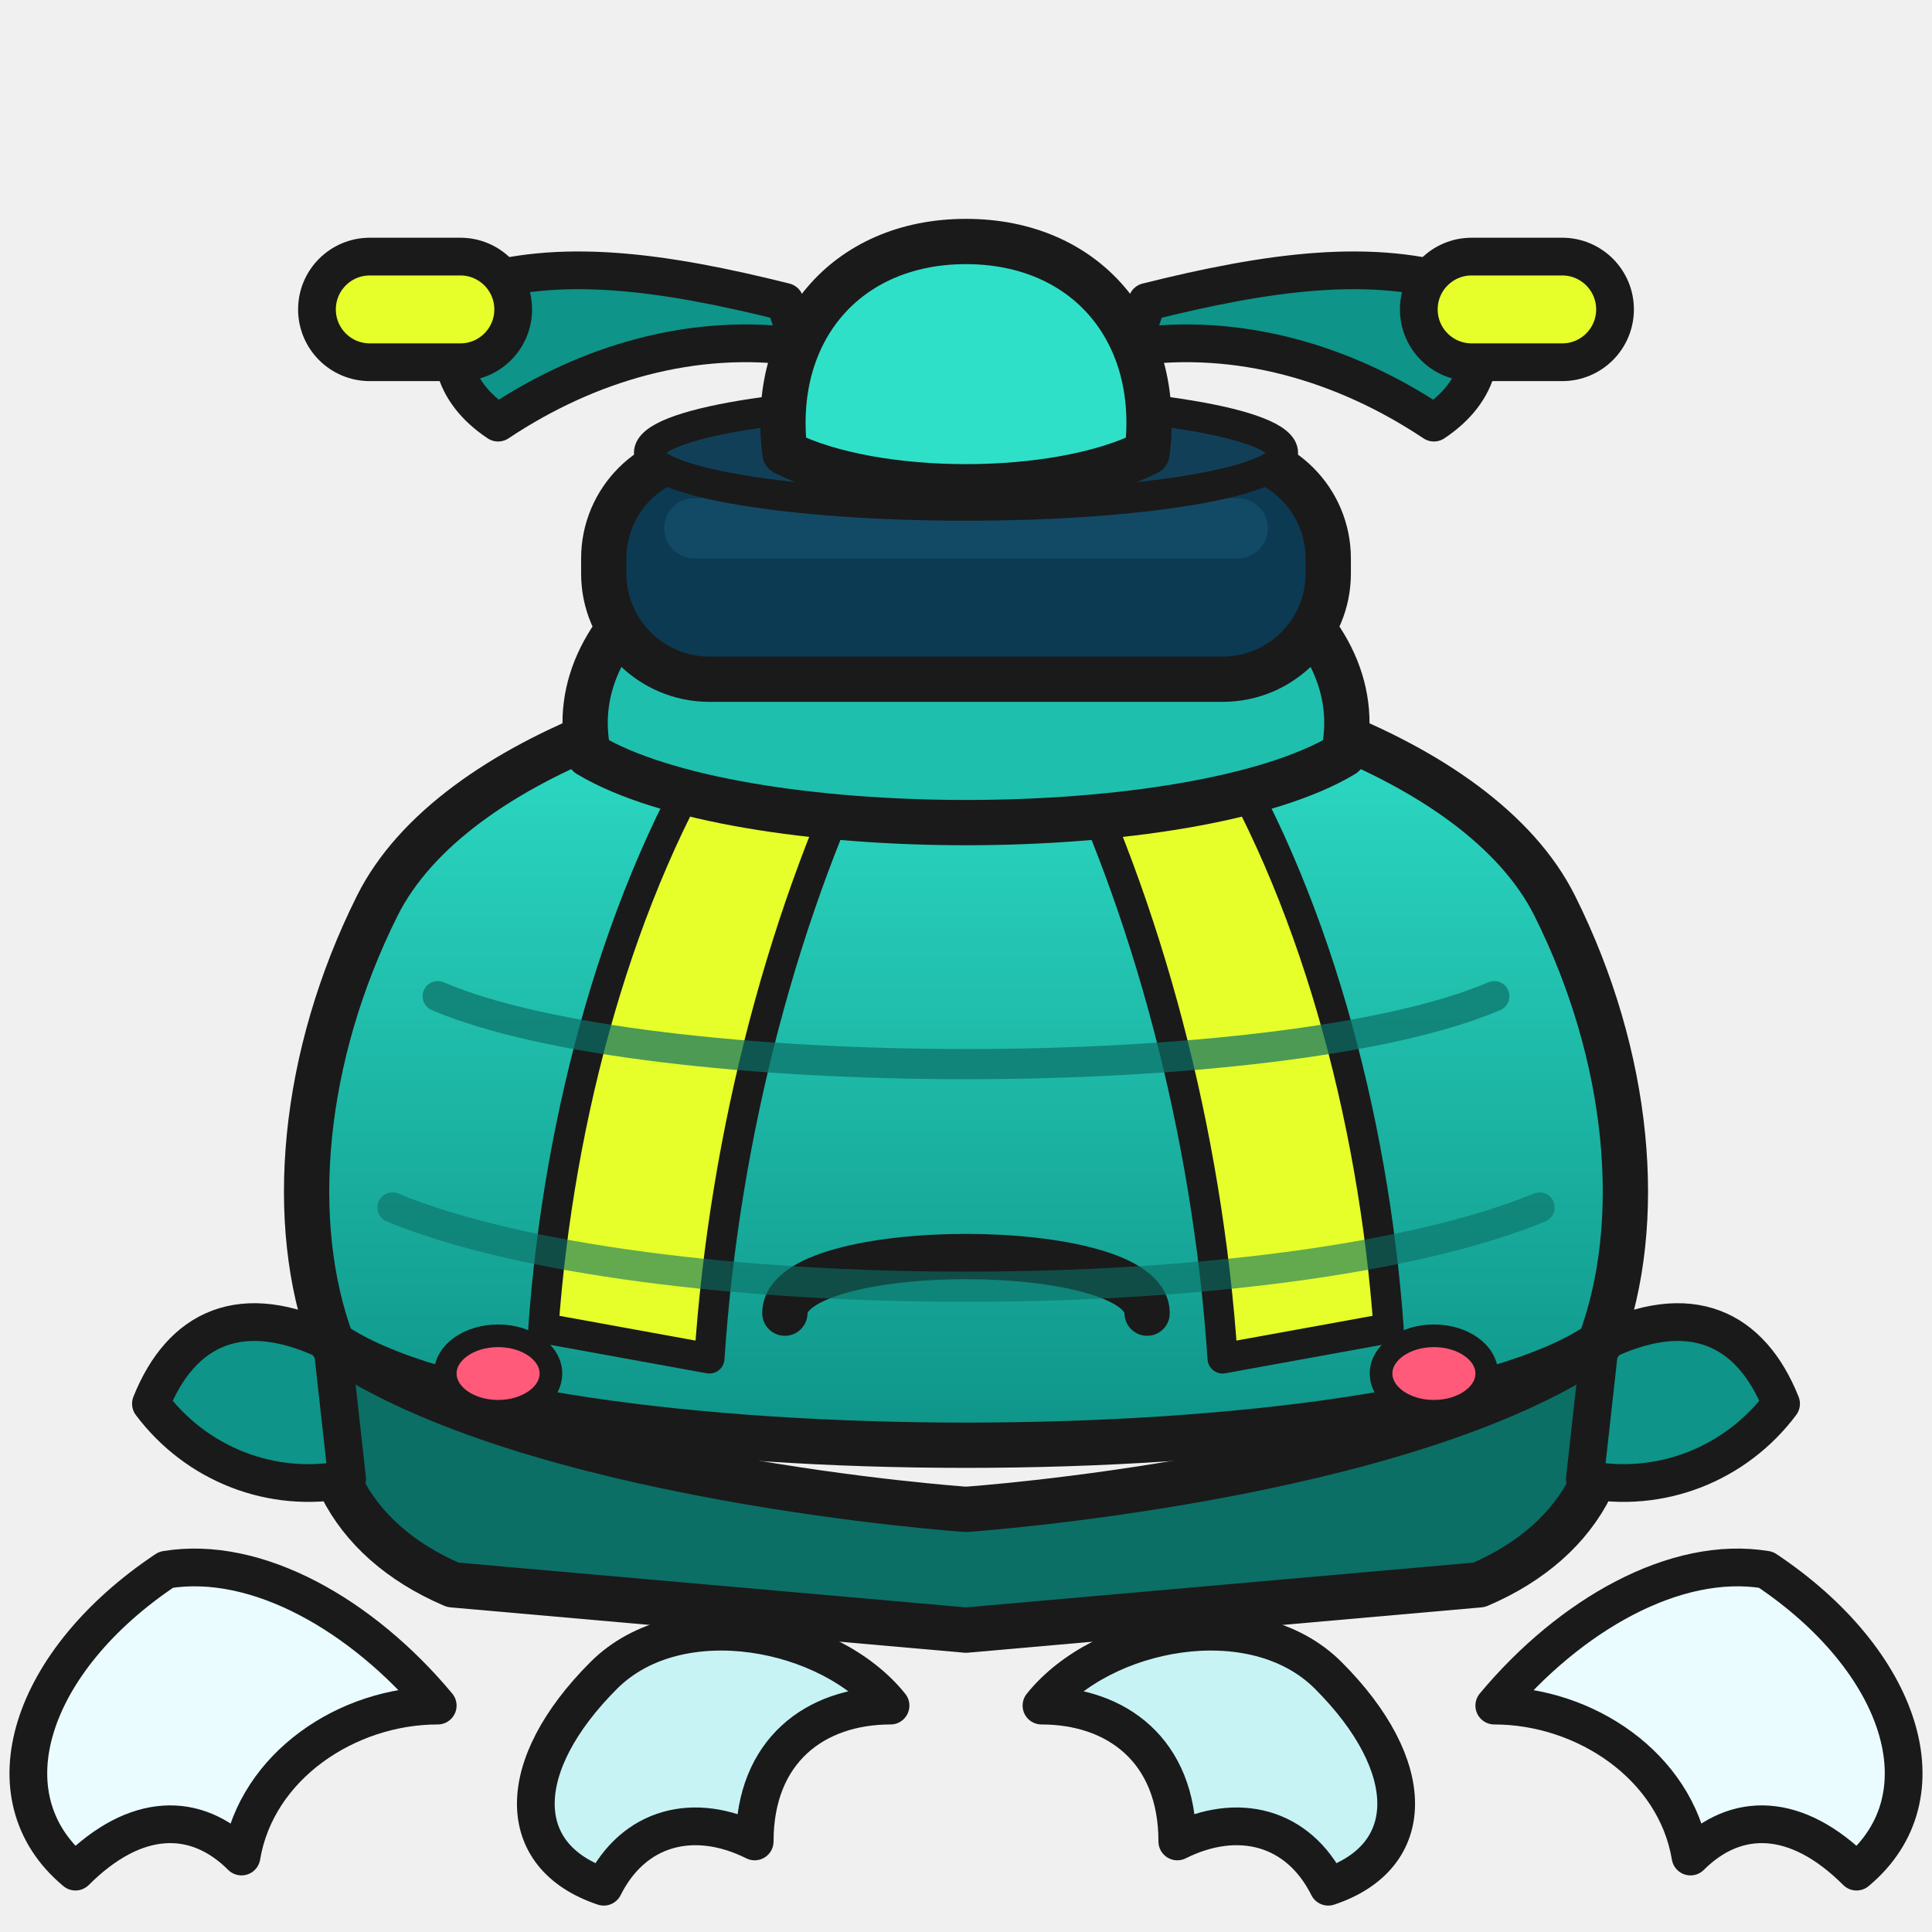
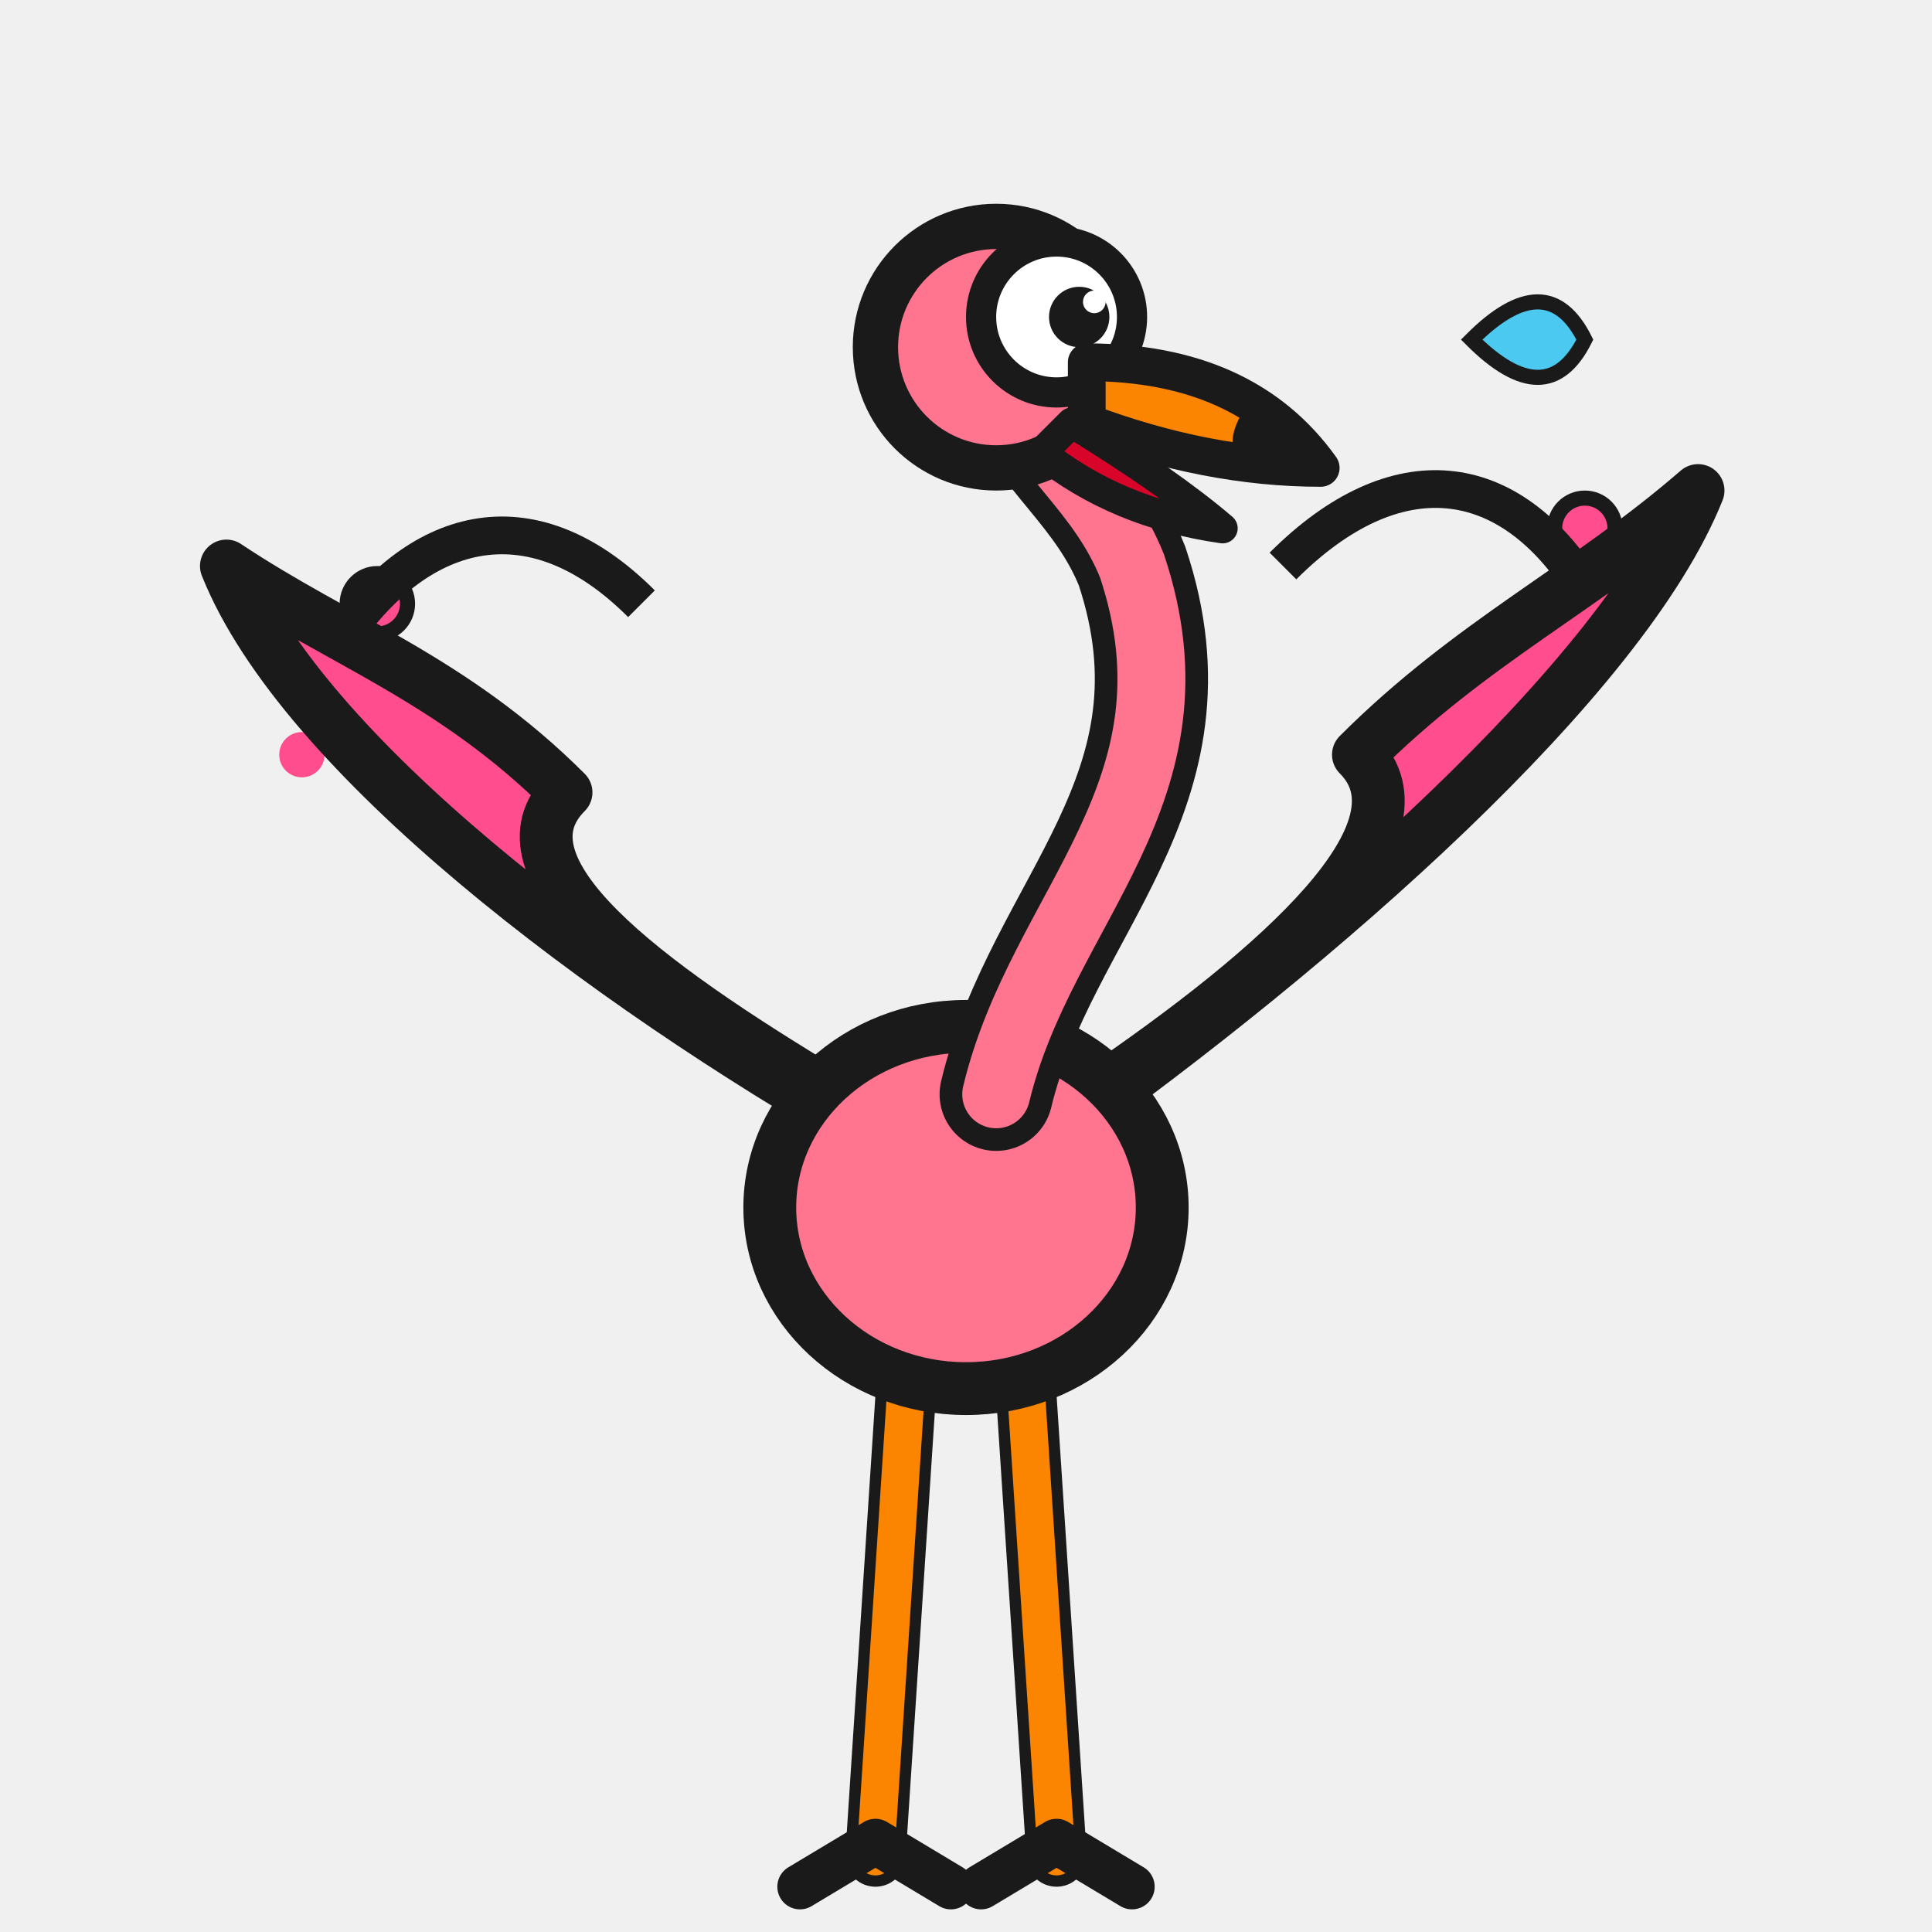
<svg xmlns="http://www.w3.org/2000/svg" viewBox="0 0 256 256" width="256" height="256">
-   <defs>
-     <linearGradient id="hullGrad" x1="0" y1="0" x2="0" y2="1">
-       <stop offset="0%" stop-color="#2fe0c9" />
-       <stop offset="100%" stop-color="#0e9488" />
-     </linearGradient>
-   </defs>
-   <g stroke="#1a1a1a" stroke-width="5" stroke-linejoin="round" stroke-linecap="round">
-     <path d="M22 208 C4 220 -2 238 10 248 C18 240 26 240 32 246 C34 234 46 226 58 226 C48 214 34 206 22 208 Z" fill="#eafcff" />
-     <path d="M234 208 C252 220 258 238 246 248 C238 240 230 240 224 246 C222 234 210 226 198 226 C208 214 222 206 234 208 Z" fill="#eafcff" />
-     <path d="M80 222 C68 234 68 246 80 250 C84 242 92 240 100 244 C100 232 108 226 118 226 C110 216 90 212 80 222 Z" fill="#c7f3f5" />
-     <path d="M176 222 C188 234 188 246 176 250 C172 242 164 240 156 244 C156 232 148 226 138 226 C146 216 166 212 176 222 Z" fill="#c7f3f5" />
-   </g>
-   <path d="M44 178 C40 192 46 204 60 210 L128 216 L196 210 C210 204 216 192 212 178 C186 196 128 200 128 200 C128 200 70 196 44 178 Z" fill="#0b6f66" stroke="#1a1a1a" stroke-width="6" stroke-linejoin="round" />
-   <path d="M44 178 C32 172 24 176 20 186 C26 194 36 198 46 196 Z" fill="#0e9488" stroke="#1a1a1a" stroke-width="5" stroke-linejoin="round" />
-   <path d="M212 178 C224 172 232 176 236 186 C230 194 220 198 210 196 Z" fill="#0e9488" stroke="#1a1a1a" stroke-width="5" stroke-linejoin="round" />
-   <path d="M50 120 C40 140 38 162 44 178 C70 196 186 196 212 178 C218 162 216 140 206 120 C196 100 160 88 128 88 C96 88 60 100 50 120 Z" fill="url(#hullGrad)" stroke="#1a1a1a" stroke-width="6" stroke-linejoin="round" />
-   <path d="M96 96 C82 118 74 148 72 176 L94 180 C96 150 104 120 116 96 Z" fill="#e6ff2b" stroke="#1a1a1a" stroke-width="4" stroke-linejoin="round" />
-   <path d="M160 96 C174 118 182 148 184 176 L162 180 C160 150 152 120 140 96 Z" fill="#e6ff2b" stroke="#1a1a1a" stroke-width="4" stroke-linejoin="round" />
-   <ellipse cx="66" cy="182" rx="7" ry="5" fill="#ff5a7a" stroke="#1a1a1a" stroke-width="3" />
-   <ellipse cx="190" cy="182" rx="7" ry="5" fill="#ff5a7a" stroke="#1a1a1a" stroke-width="3" />
-   <path d="M104 174 C104 164 152 164 152 174" fill="none" stroke="#1a1a1a" stroke-width="6" stroke-linecap="round" />
-   <path d="M78 100 C74 82 96 66 128 66 C160 66 182 82 178 100 C158 112 98 112 78 100 Z" fill="#1fbfae" stroke="#1a1a1a" stroke-width="6" stroke-linejoin="round" />
-   <rect x="80" y="60" width="96" height="30" rx="14" ry="14" fill="#0b3a52" stroke="#1a1a1a" stroke-width="6" />
-   <rect x="88" y="66" width="80" height="8" rx="4" fill="#144d6b" opacity="0.8" />
-   <ellipse cx="128" cy="60" rx="42" ry="7" fill="#123f58" stroke="#1a1a1a" stroke-width="4" />
-   <path d="M104 60 C102 44 112 32 128 32 C144 32 154 44 152 60 C140 66 116 66 104 60 Z" fill="#2fe0c9" stroke="#1a1a1a" stroke-width="6" stroke-linejoin="round" />
-   <path d="M104 40 C88 36 74 34 62 38 C58 46 60 52 66 56 C78 48 92 44 106 46 Z" fill="#0e9488" stroke="#1a1a1a" stroke-width="5" stroke-linejoin="round" />
-   <path d="M152 40 C168 36 182 34 194 38 C198 46 196 52 190 56 C178 48 164 44 150 46 Z" fill="#0e9488" stroke="#1a1a1a" stroke-width="5" stroke-linejoin="round" />
-   <rect x="42" y="34" width="26" height="14" rx="7" fill="#e6ff2b" stroke="#1a1a1a" stroke-width="5" />
-   <rect x="188" y="34" width="26" height="14" rx="7" fill="#e6ff2b" stroke="#1a1a1a" stroke-width="5" />
-   <path d="M58 132 C86 144 170 144 198 132" fill="none" stroke="#0b6f66" stroke-width="4" stroke-linecap="round" opacity="0.7" />
-   <path d="M52 160 C86 174 170 174 204 160" fill="none" stroke="#0b6f66" stroke-width="4" stroke-linecap="round" opacity="0.6" />
+   <circle cx="50" cy="80" r="4" fill="#FF4D8D" stroke="#1A1A1A" stroke-width="2" />
+   <circle cx="40" cy="100" r="3" fill="#FF4D8D" />
+   <circle cx="210" cy="70" r="4" fill="#FF4D8D" stroke="#1A1A1A" stroke-width="2" />
+   <path d="M195 45 Q205 35 210 45 Q205 55 195 45 Z" fill="#4CC9F0" stroke="#1A1A1A" stroke-width="2" />
+   <line x1="120" y1="185" x2="116" y2="246" stroke="#1A1A1A" stroke-width="8" stroke-linecap="round" />
+   <line x1="120" y1="185" x2="116" y2="246" stroke="#FB8500" stroke-width="5" stroke-linecap="round" />
+   <line x1="136" y1="185" x2="140" y2="246" stroke="#1A1A1A" stroke-width="8" stroke-linecap="round" />
+   <line x1="136" y1="185" x2="140" y2="246" stroke="#FB8500" stroke-width="5" stroke-linecap="round" />
+   <path d="M106 250 L116 244 L126 250" fill="none" stroke="#1A1A1A" stroke-width="6" stroke-linecap="round" stroke-linejoin="round" />
+   <path d="M130 250 L140 244 L150 250" fill="none" stroke="#1A1A1A" stroke-width="6" stroke-linecap="round" stroke-linejoin="round" />
+   <path d="M 115 150             C 80 130, 40 100, 30 75             C 45 85, 60 90, 75 105             C 65 115, 85 130, 110 145 Z" fill="#FF4D8D" stroke="#1A1A1A" stroke-width="7" stroke-linejoin="round" />
+   <path d="M 45 85 C 55 70, 70 65, 85 80" fill="none" stroke="#1A1A1A" stroke-width="5" />
+   <path d="M 140 150             C 175 125, 215 90, 225 65             C 210 78, 195 85, 180 100             C 190 110, 170 128, 145 145 Z" fill="#FF4D8D" stroke="#1A1A1A" stroke-width="7" stroke-linejoin="round" />
+   <path d="M 210 78 C 200 62, 185 60, 170 75" fill="none" stroke="#1A1A1A" stroke-width="5" />
+   <ellipse cx="128" cy="160" rx="26" ry="24" fill="#FF758F" stroke="#1A1A1A" stroke-width="7" />
+   <path d="M 132 145             C 138 120, 160 105, 150 75             C 146 65, 138 60, 135 52" fill="none" stroke="#1A1A1A" stroke-width="15" stroke-linecap="round" />
+   <path d="M 132 145             C 138 120, 160 105, 150 75             C 146 65, 138 60, 135 52" fill="none" stroke="#FF758F" stroke-width="9" stroke-linecap="round" />
+   <circle cx="132" cy="46" r="16" fill="#FF758F" stroke="#1A1A1A" stroke-width="6" />
+   <circle cx="140" cy="42" r="10" fill="#FFFFFF" stroke="#1A1A1A" stroke-width="4" />
+   <circle cx="143" cy="42" r="4" fill="#1A1A1A" />
+   <circle cx="145" cy="40" r="1.5" fill="#FFFFFF" />
+   <path d="M 144 48 Q 165 48 175 62 Q 160 62 144 56 Z" fill="#FB8500" stroke="#1A1A1A" stroke-width="5" stroke-linejoin="round" />
+   <path d="M 165 54 Q 175 62 170 62 Q 160 62 165 54 Z" fill="#1A1A1A" />
+   <path d="M 142 56 Q 155 64 162 70 Q 148 68 138 60 Z" fill="#D90429" stroke="#1A1A1A" stroke-width="4" stroke-linejoin="round" />
</svg>
